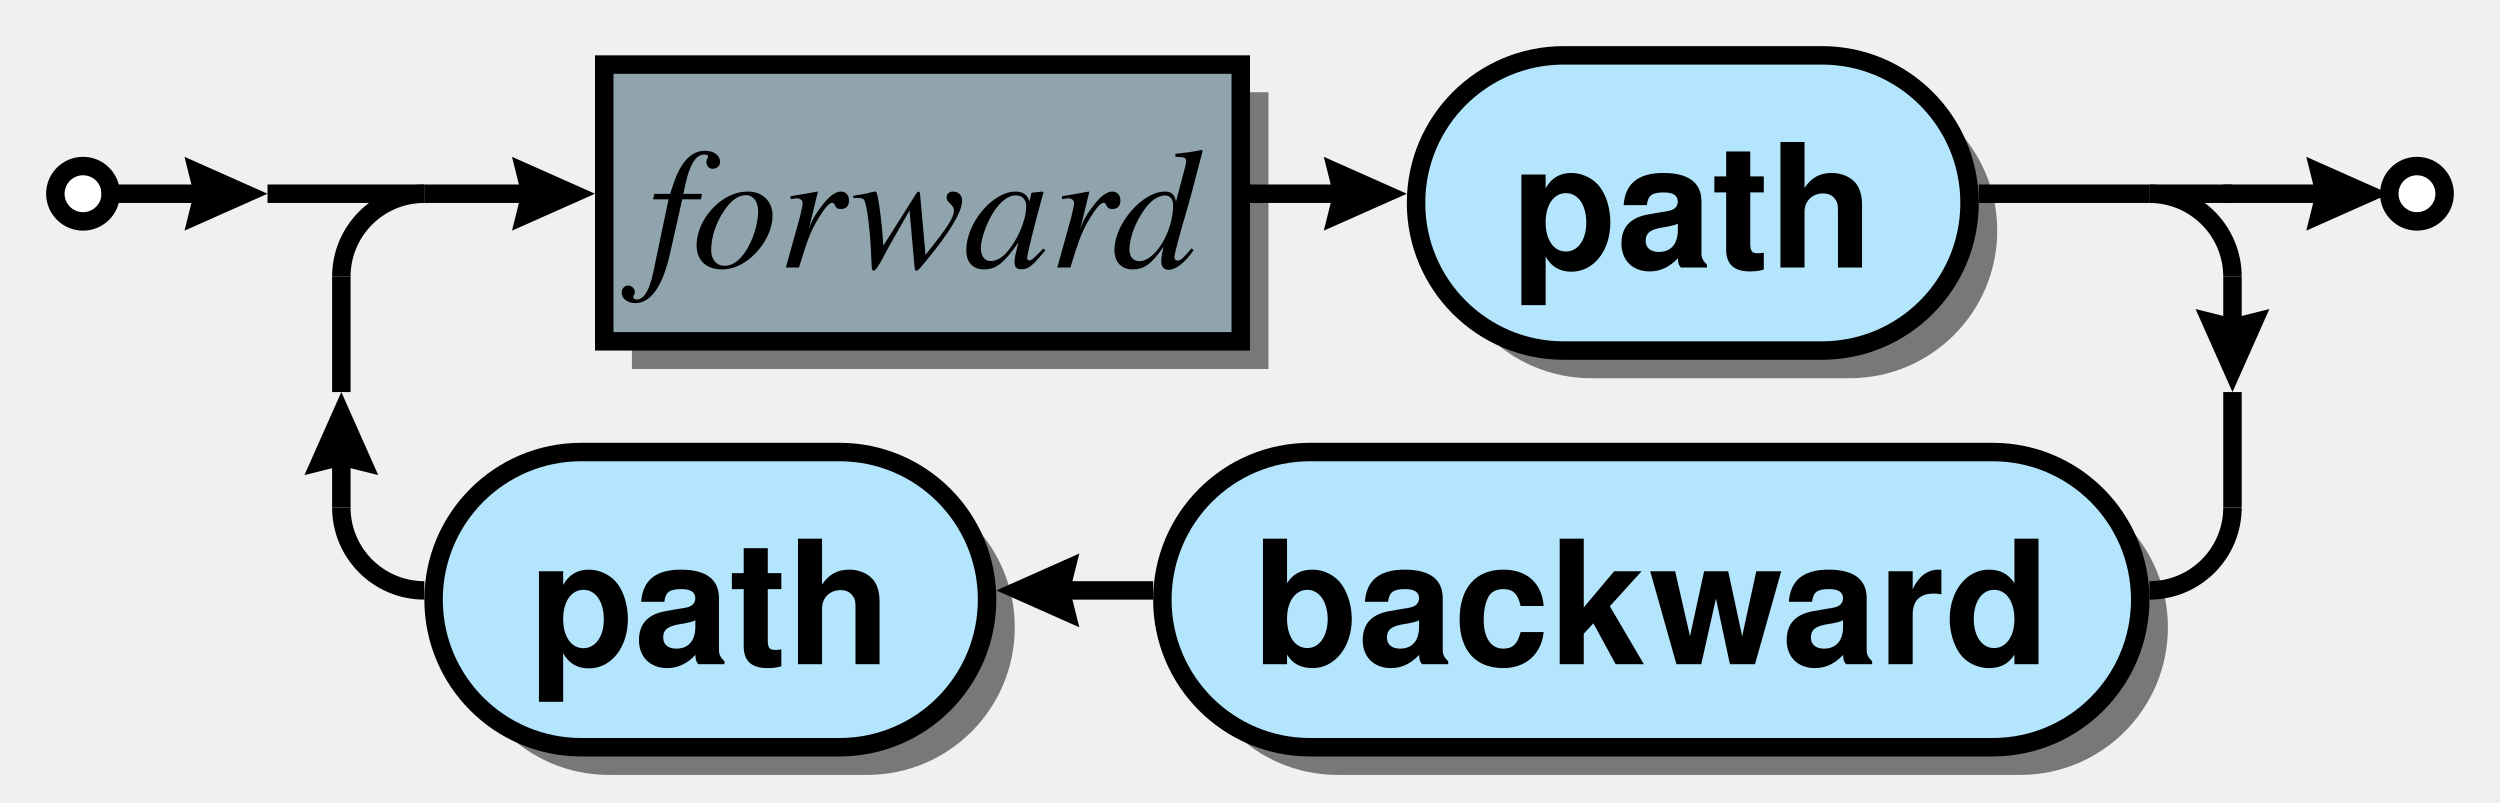
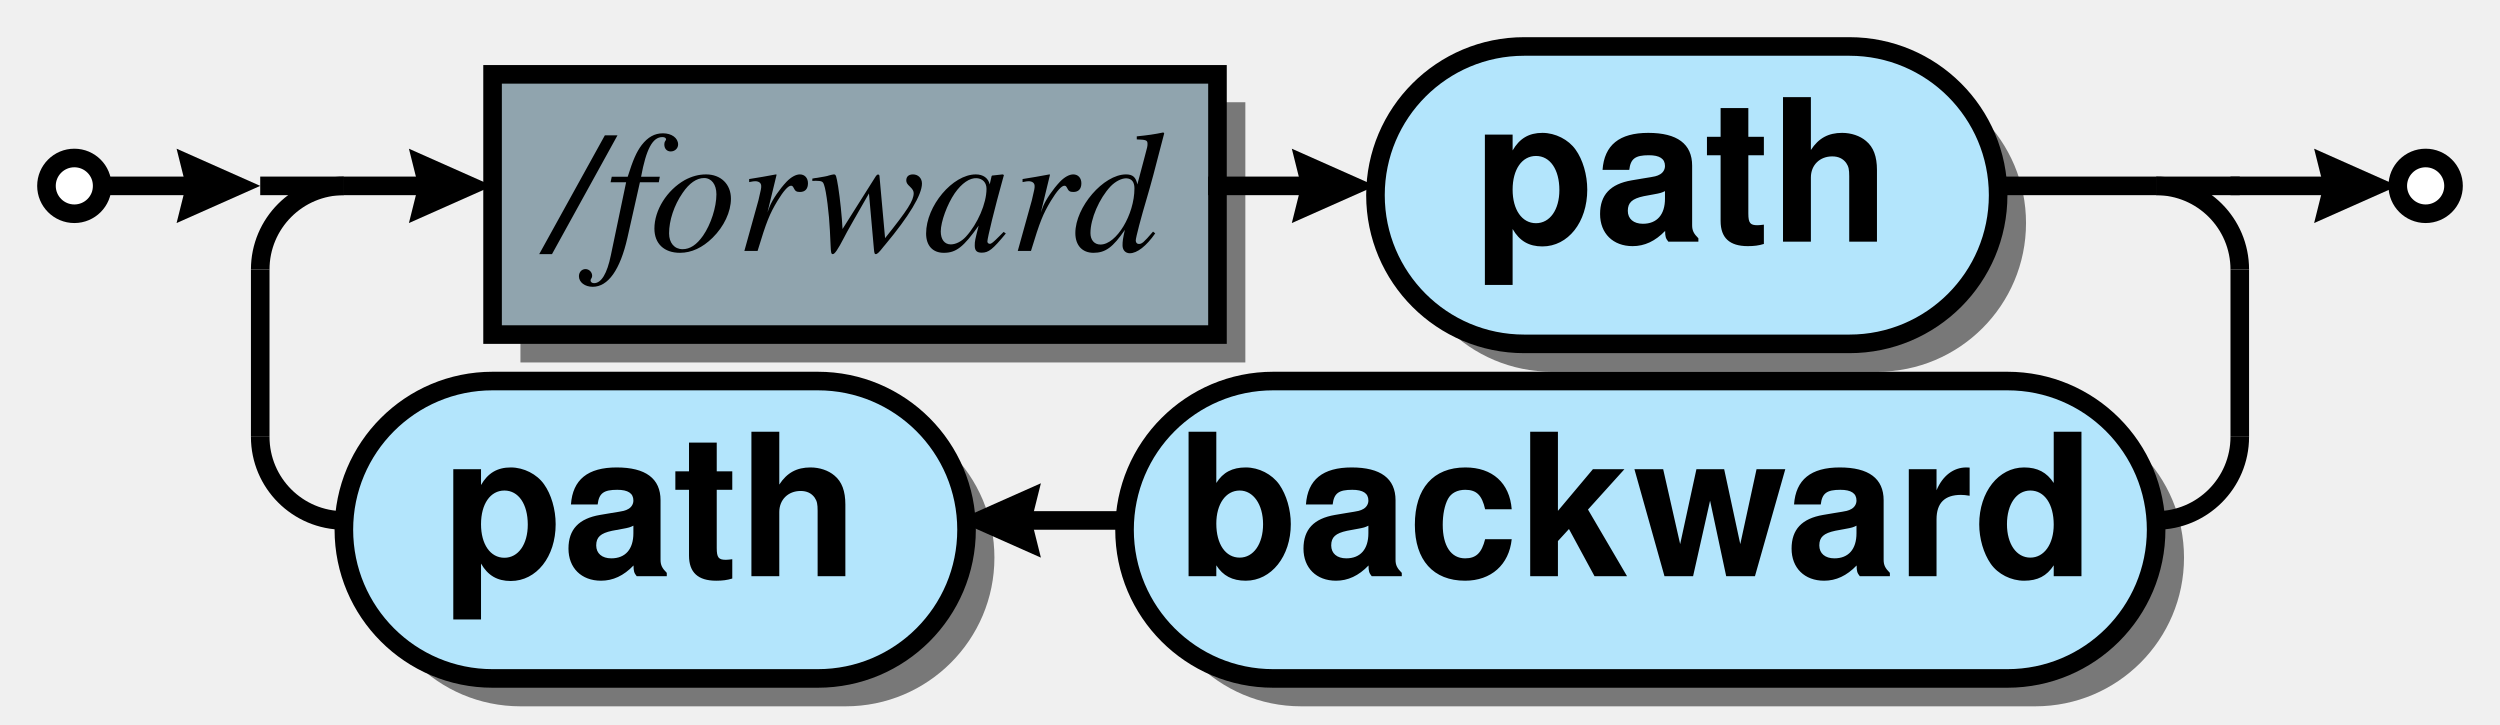
- <svg xmlns="http://www.w3.org/2000/svg" xml:space="preserve" width="271" height="87" version="1.1">
+ <svg xmlns="http://www.w3.org/2000/svg" xml:space="preserve" width="269" height="78" version="1.1">
  <style type="text/css">

+ .title_font {fill:#000000; text-anchor:middle;
+ font-family:Helvetica; font-size:16pt; font-weight:bold; font-style:normal; }
+ .token_font {fill:#000000; text-anchor:middle;
+ font-family:Helvetica; font-size:16pt; font-weight:bold; font-style:normal; }
.box_font {fill:#000000; text-anchor:middle;
-     font-family:Times; font-size:14pt; font-weight:normal; font-style:italic;}
+ font-family:Times; font-size:14pt; font-weight:normal; font-style:italic; }
.bubble_font {fill:#000000; text-anchor:middle;
-     font-family:Helvetica; font-size:14pt; font-weight:bold; font-style:normal;}
- .title_font {fill:#000000; text-anchor:middle;
-     font-family:Helvetica; font-size:22pt; font-weight:bold; font-style:normal;}
- .token_font {fill:#000000; text-anchor:middle;
-     font-family:Helvetica; font-size:16pt; font-weight:bold; font-style:normal;}
- .label {fill:#000;
-   text-anchor:middle;
-   font-size:16pt; font-weight:bold; font-family:Sans;}
+ font-family:Helvetica; font-size:14pt; font-weight:bold; font-style:normal; }
+ .label {fill: #000; text-anchor:middle; font-size:16pt; font-weight:bold; font-family:Sans;}
.link {fill: #0D47A1;}
.link:hover {fill: #0D47A1; text-decoration:underline;}
.link:visited {fill: #4A148C;}

</style>
  <defs>
    <marker id="arrow" markerWidth="5" markerHeight="4" refX="2.5" refY="2" orient="auto" markerUnits="strokeWidth">
      <path d="M0,0 L0.5,2 L0,4 L4.5,2 z" fill="#000000" />
    </marker>
  </defs>
-   <rect x="68.5" y="10.0" width="69.0" height="30.0" stroke="none" fill-opacity="0.498" fill="#000000" />
-   <path d="M172.5,41.0 A16.0,16.0 0 0,1 172.5,9.0 H200.5 A16.0,16.0 0 0,1 200.5,41.0 z" stroke="none" fill-opacity="0.498" fill="#000000" />
-   <path d="M66.0,84.0 A16.0,16.0 0 0,1 66.0,52.0 H94.0 A16.0,16.0 0 0,1 94.0,84.0 z" stroke="none" fill-opacity="0.498" fill="#000000" />
-   <path d="M145.0,84.0 A16.0,16.0 0 0,1 145.0,52.0 H219.0 A16.0,16.0 0 0,1 219.0,84.0 z" stroke="none" fill-opacity="0.498" fill="#000000" />
-   <circle cx="9" cy="21.0" r="3" stroke="#000000" stroke-width="2" fill="#FFFFFF" />
-   <rect x="65.5" y="7.0" width="69.0" height="30.0" stroke="#000000" stroke-width="2" fill="#90A4AE" />
-   <text class="box_font" x="100.0" y="29.0">forward</text>
-   <path d="M169.5,38.0 A16.0,16.0 0 0,1 169.5,6.0 H197.5 A16.0,16.0 0 0,1 197.5,38.0 z" stroke="#000000" stroke-width="2" fill="#B3E5FC" />
-   <text class="bubble_font" x="183.5" y="29.0">path</text>
-   <line x1="134.5" y1="21.0" x2="148.5" y2="21.0" stroke="#000000" stroke-width="2" marker-end="url(#arrow)" />
-   <path d="M63.0,81.0 A16.0,16.0 0 0,1 63.0,49.0 H91.0 A16.0,16.0 0 0,1 91.0,81.0 z" stroke="#000000" stroke-width="2" fill="#B3E5FC" />
-   <text class="bubble_font" x="77.0" y="72.0">path</text>
-   <path d="M142.0,81.0 A16.0,16.0 0 0,1 142.0,49.0 H216.0 A16.0,16.0 0 0,1 216.0,81.0 z" stroke="#000000" stroke-width="2" fill="#B3E5FC" />
-   <text class="bubble_font" x="179.0" y="72.0">backward</text>
-   <line x1="125.0" y1="64.0" x2="112.0" y2="64.0" stroke="#000000" stroke-width="2" marker-end="url(#arrow)" />
-   <line x1="46" y1="21.0" x2="60.5" y2="21.0" stroke="#000000" stroke-width="2" marker-end="url(#arrow)" />
-   <line x1="214.5" y1="21.0" x2="233.0" y2="21.0" stroke="#000000" stroke-width="2" />
-   <line x1="29" y1="21.0" x2="46" y2="21.0" stroke="#000000" stroke-width="2" />
-   <path d="M46.0,21.0 A9,9 0 0,0 37.0,30.0" stroke="#000000" stroke-width="2" fill="none" />
-   <line x1="37" y1="55.0" x2="37.0" y2="46.5" stroke="#000000" stroke-width="2" marker-end="url(#arrow)" />
-   <line x1="37" y1="42.5" x2="37" y2="30.0" stroke="#000000" stroke-width="2" />
-   <path d="M37.0,55.0 A9,9 0 0,0 46.0,64.0" stroke="#000000" stroke-width="2" fill="none" />
-   <path d="M242.0,30.0 A9.0,9.0 0 0,0 233.0,21.0" stroke="#000000" stroke-width="2" fill="none" />
-   <line x1="242.0" y1="30.0" x2="242.0" y2="38.5" stroke="#000000" stroke-width="2" marker-end="url(#arrow)" />
-   <line x1="242.0" y1="42.5" x2="242.0" y2="55.0" stroke="#000000" stroke-width="2" />
-   <path d="M233.0,64.0 A9.0,9.0 0 0,0 242.0,55.0" stroke="#000000" stroke-width="2" fill="none" />
-   <line x1="233.0" y1="21.0" x2="242.0" y2="21.0" stroke="#000000" stroke-width="2" />
-   <line x1="11" y1="21.0" x2="25.0" y2="21.0" stroke="#000000" stroke-width="2" marker-end="url(#arrow)" />
-   <circle cx="262.0" cy="21.0" r="3.0" stroke="#000000" stroke-width="2" fill="#FFFFFF" />
-   <line x1="241.0" y1="21.0" x2="255.0" y2="21.0" stroke="#000000" stroke-width="2" marker-end="url(#arrow)" />
+   <circle cx="8" cy="20" r="3" stroke="#000000" stroke-width="2" fill="#ffffff" />
+   <rect x="56" y="11" width="78" height="28" fill="#000000" fill-opacity="0.498" />
+   <rect x="53" y="8" width="78" height="28" stroke="#000000" stroke-width="2" fill="#90a4ae" fill-opacity="1.0" />
+   <text class="box_font" x="92" y="27">/forward</text>
+   <path d="M167,40 A16,16 0 0,1 167,8 H202 A16,16 0 0,1 202,40 z" fill="#000000" fill-opacity="0.498" />
+   <path d="M164,37 A16,16 0 0,1 164,5 H199 A16,16 0 0,1 199,37 z" stroke="#000000" stroke-width="2" fill="#b3e5fc" fill-opacity="1.0" />
+   <text class="token_font" x="181" y="26">path</text>
+   <line x1="130" y1="20" x2="144" y2="20" stroke="#000000" stroke-width="2" marker-end="url(#arrow)" />
+   <path d="M56,76 A16,16 0 0,1 56,44 H91 A16,16 0 0,1 91,76 z" fill="#000000" fill-opacity="0.498" />
+   <path d="M53,73 A16,16 0 0,1 53,41 H88 A16,16 0 0,1 88,73 z" stroke="#000000" stroke-width="2" fill="#b3e5fc" fill-opacity="1.0" />
+   <text class="token_font" x="70" y="62">path</text>
+   <path d="M140,76 A16,16 0 0,1 140,44 H219 A16,16 0 0,1 219,76 z" fill="#000000" fill-opacity="0.498" />
+   <path d="M137,73 A16,16 0 0,1 137,41 H216 A16,16 0 0,1 216,73 z" stroke="#000000" stroke-width="2" fill="#b3e5fc" fill-opacity="1.0" />
+   <text class="token_font" x="176" y="62">backward</text>
+   <line x1="121" y1="56" x2="107" y2="56" stroke="#000000" stroke-width="2" marker-end="url(#arrow)" />
+   <line x1="37" y1="20" x2="49" y2="20" stroke="#000000" stroke-width="2" marker-end="url(#arrow)" />
+   <line x1="215" y1="20" x2="232" y2="20" stroke="#000000" stroke-width="2" />
+   <line x1="28" y1="20" x2="37" y2="20" stroke="#000000" stroke-width="2" />
+   <path d="M37,20 A9,9 0 0,0 28,29" stroke="#000000" stroke-width="2" fill="none" />
+   <line x1="28" y1="29" x2="28" y2="47" stroke="#000000" stroke-width="2" />
+   <path d="M28,47 A9,9 0 0,0 37,56" stroke="#000000" stroke-width="2" fill="none" />
+   <path d="M241,29 A9,9 0 0,0 232,20" stroke="#000000" stroke-width="2" fill="none" />
+   <line x1="241" y1="29" x2="241" y2="47" stroke="#000000" stroke-width="2" />
+   <path d="M232,56 A9,9 0 0,0 241,47" stroke="#000000" stroke-width="2" fill="none" />
+   <line x1="232" y1="20" x2="241" y2="20" stroke="#000000" stroke-width="2" />
+   <line x1="10" y1="20" x2="24" y2="20" stroke="#000000" stroke-width="2" marker-end="url(#arrow)" />
+   <circle cx="261" cy="20" r="3" stroke="#000000" stroke-width="2" fill="#ffffff" />
+   <line x1="240" y1="20" x2="254" y2="20" stroke="#000000" stroke-width="2" marker-end="url(#arrow)" />
</svg>
